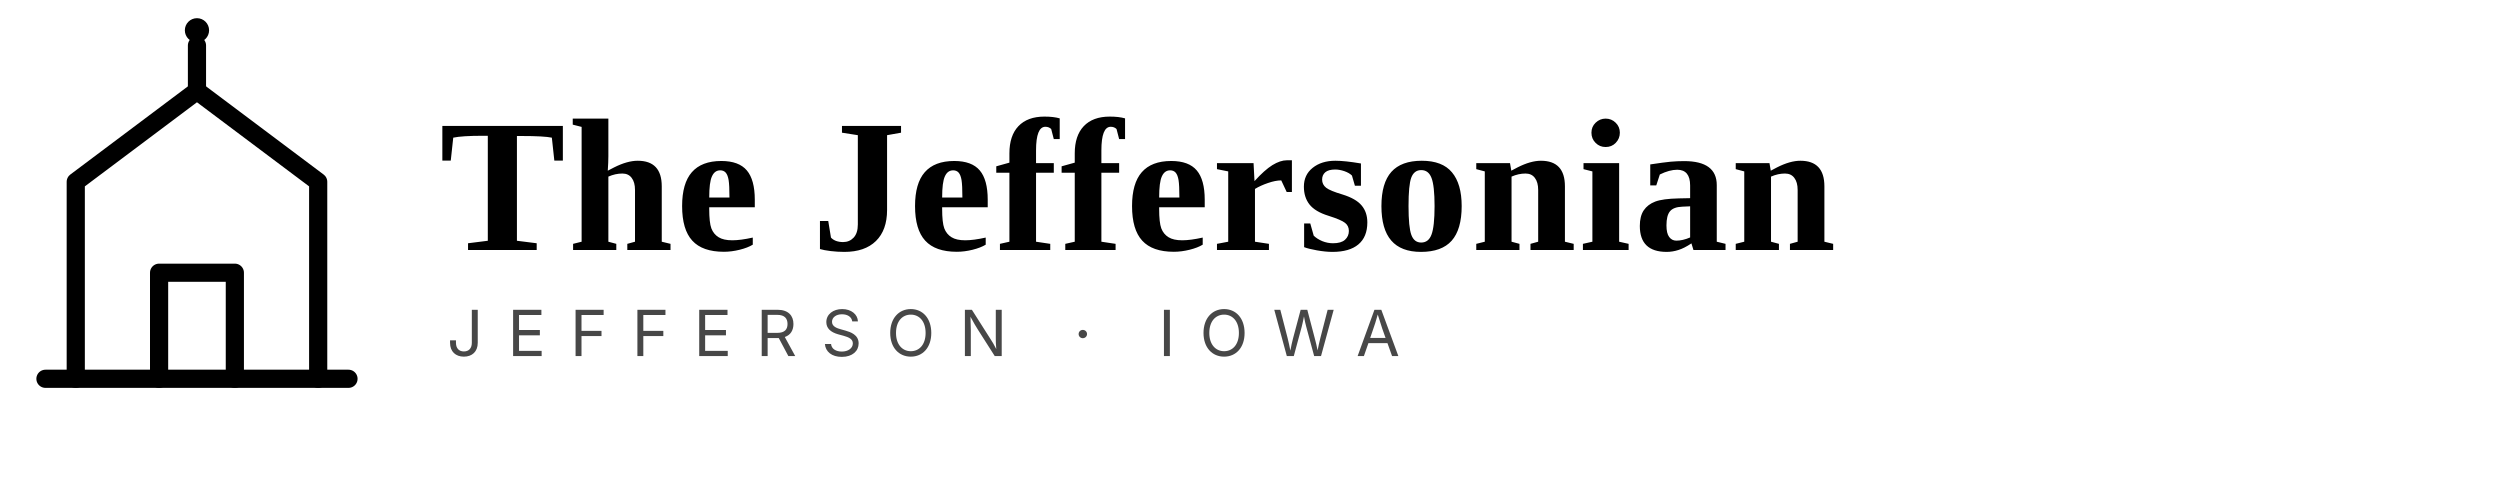
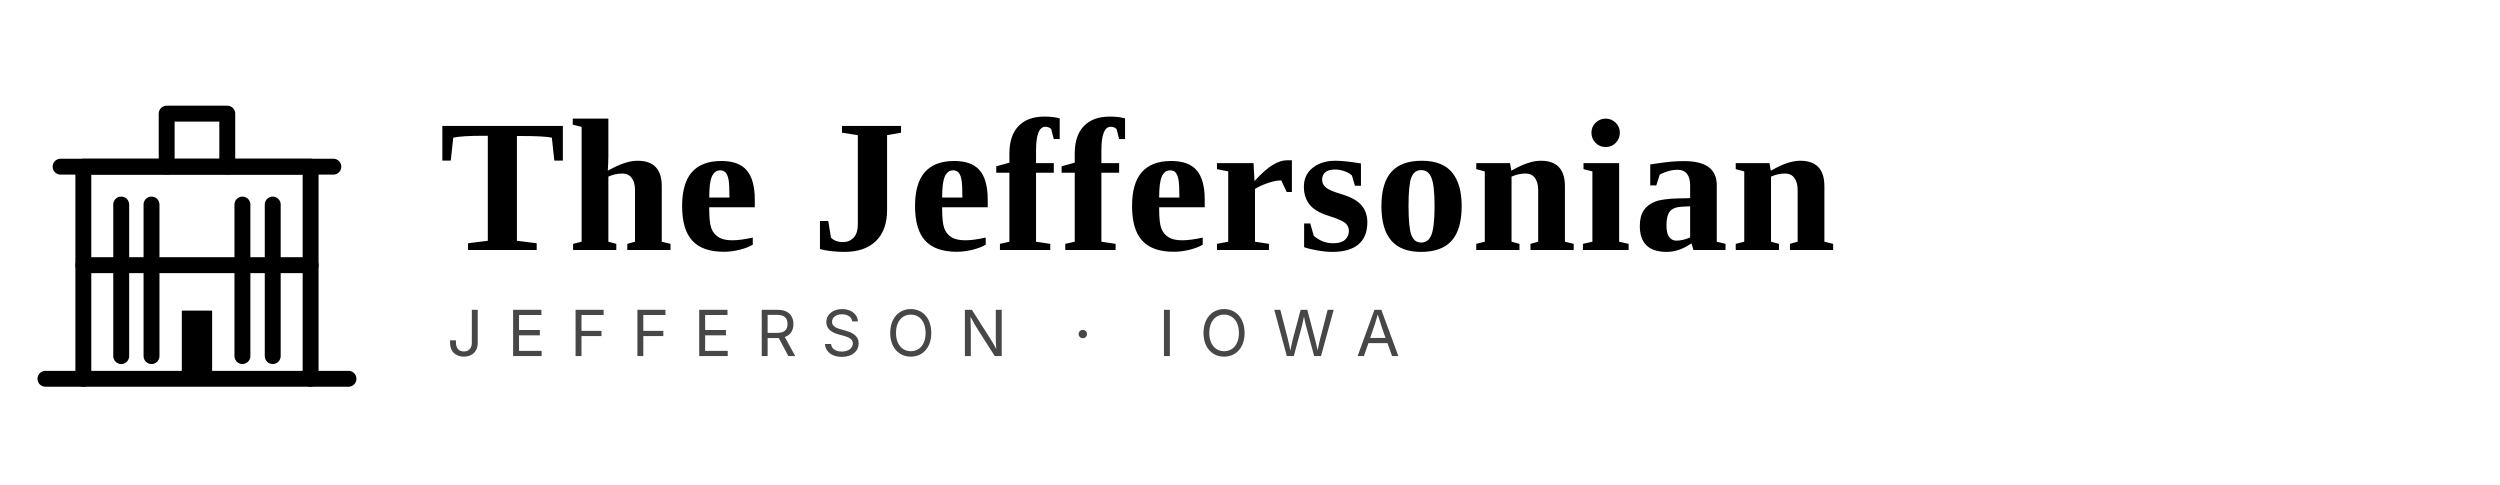
<svg xmlns="http://www.w3.org/2000/svg" viewBox="0 0 330 64" role="img" aria-label="The Jeffersonian">
  <defs>
    <style>
-       .mark { fill: none; stroke: currentColor; stroke-width: 2.4; stroke-linecap: round; stroke-linejoin: round; }
+       .mark { fill: none; stroke: currentColor; stroke-width: 2.1; stroke-linecap: round; stroke-linejoin: round; }
+       .markf { fill: currentColor; stroke: none; }
      .word { font-family: 'Fraunces', Georgia, 'Times New Roman', serif; fill: currentColor; }
      .wmain { font-size: 25px; font-weight: 600; letter-spacing: 0.3px; }
      .wsub { font-family: 'Inter', system-ui, sans-serif; font-size: 8.4px; letter-spacing: 3.2px; fill: currentColor; opacity: 0.72; }
    </style>
  </defs>
  <g class="mark">
-     <path d="M10 50 V24 L26 12 L42 24 V50" />
+     <path d="M11 50 V22 H41 V50" />
+     <path d="M8 22 H44" />
+     <path d="M22 22 V15 H30 V22" />
+     <path d="M11 35 H41" />
    <path d="M6 50 H46" />
-     <path d="M21 50 V36 H31 V50" />
-     <line x1="26" y1="12" x2="26" y2="6" />
-     <circle cx="26" cy="4" r="1.6" fill="currentColor" stroke="none" />
+     <path d="M16 27 V47 M20 27 V47 M32 27 V47 M36 27 V47" />
  </g>
+   <path class="markf" d="M24 50 V41 H28 V50 Z" />
  <text x="58" y="33" class="word wmain">The Jeffersonian</text>
  <text x="59" y="47" class="wsub">JEFFERSON · IOWA</text>
</svg>
